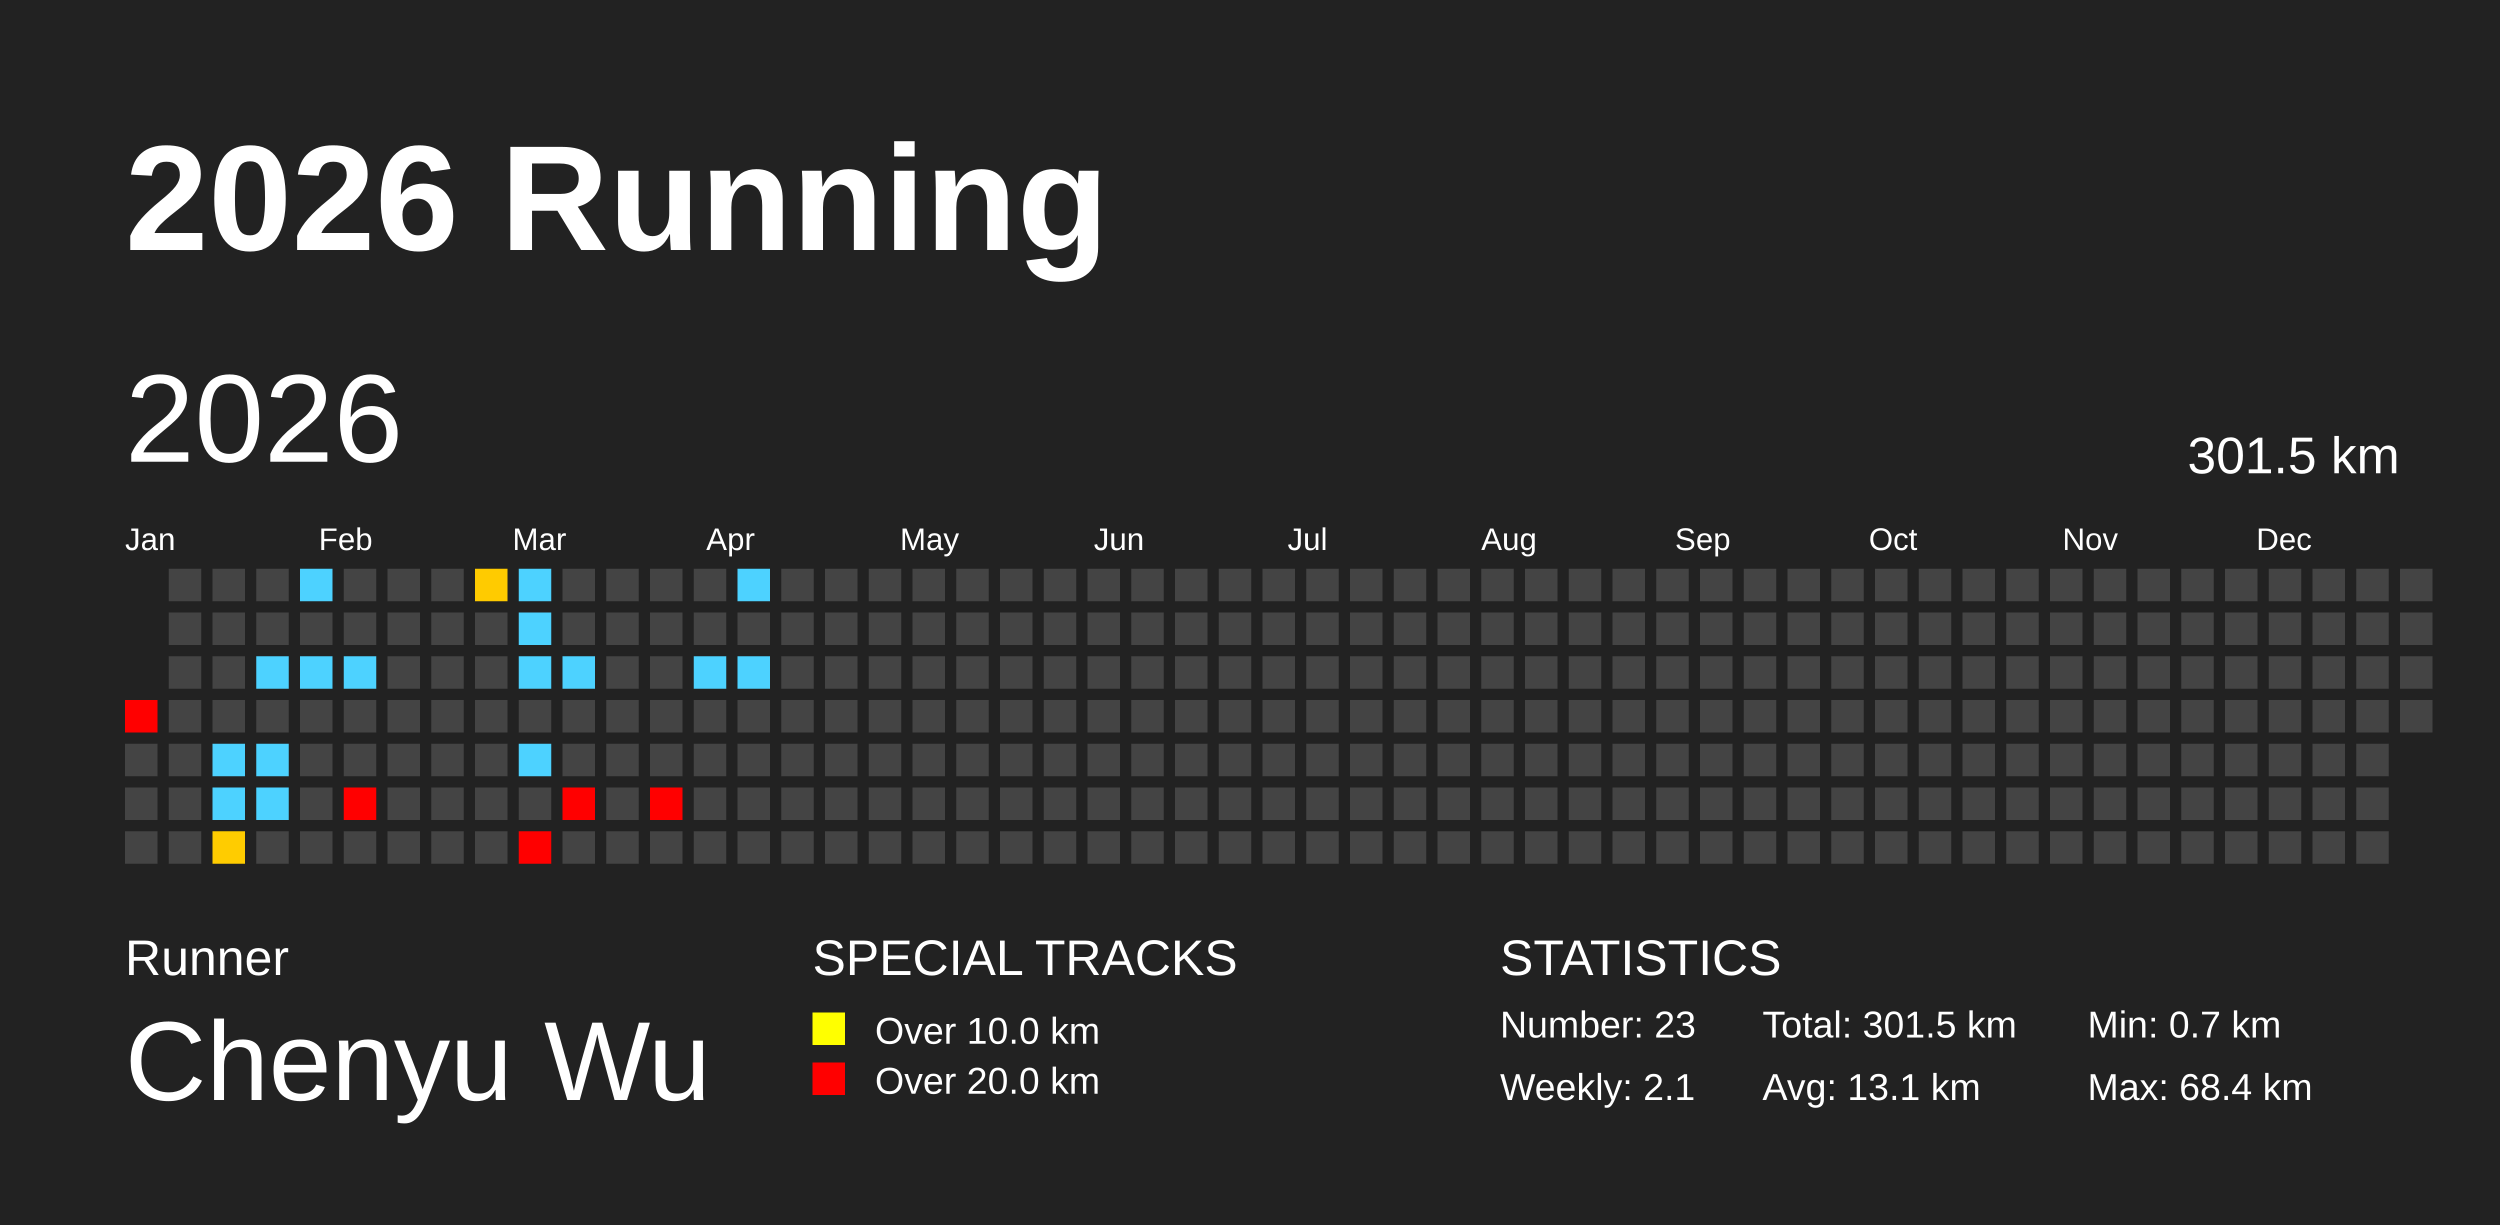
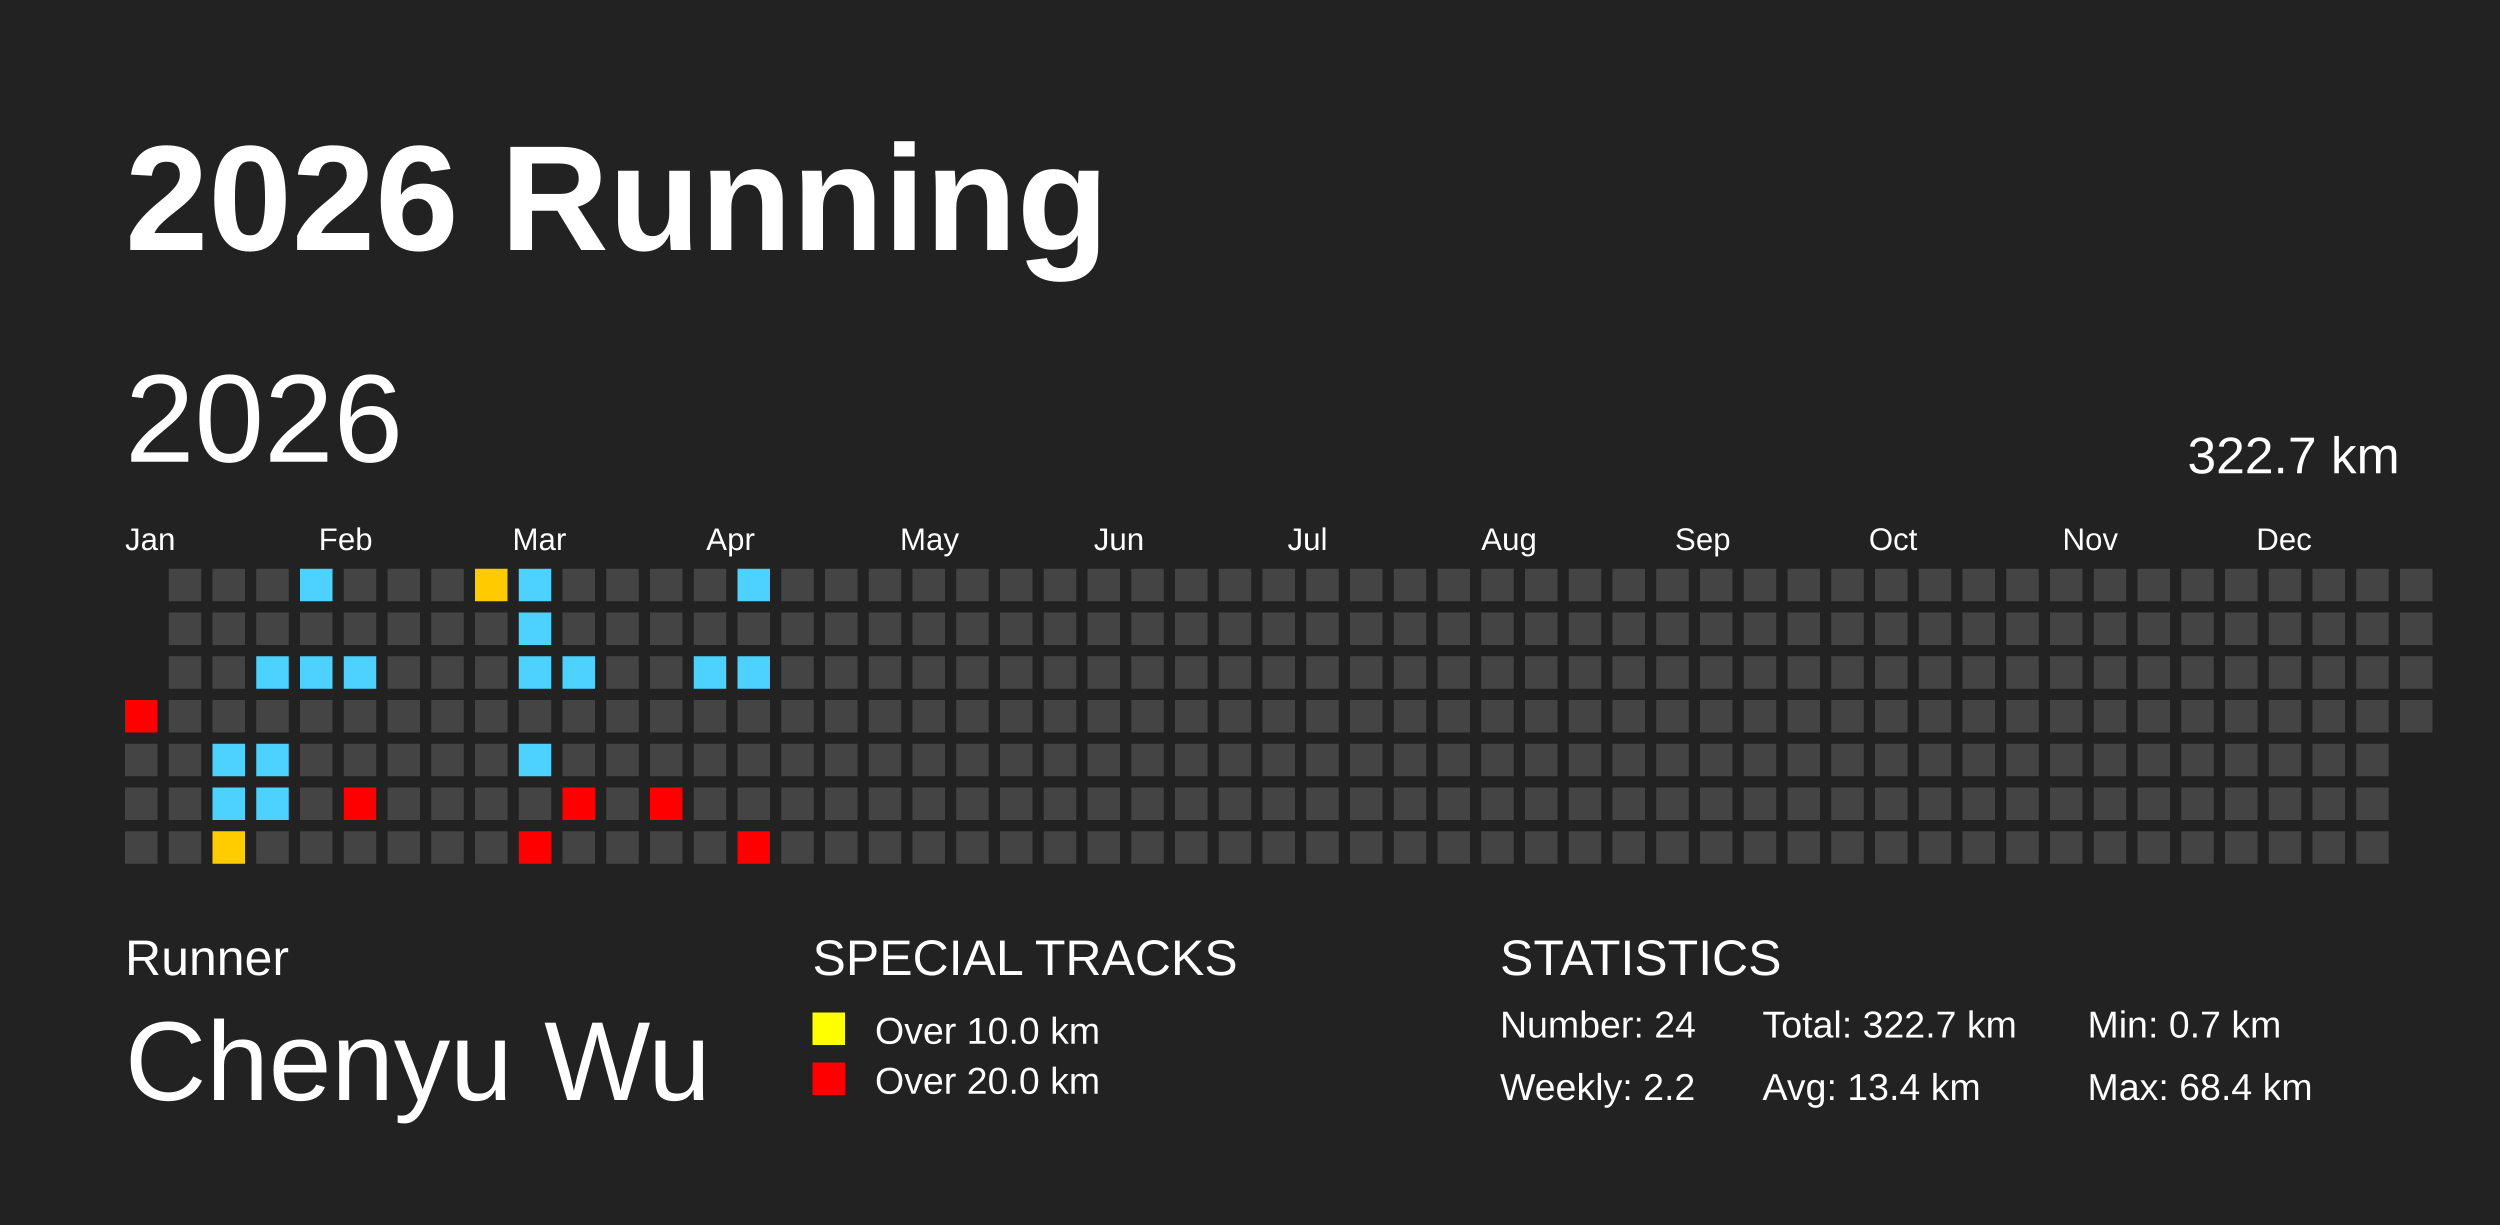
<svg xmlns="http://www.w3.org/2000/svg" baseProfile="full" height="98mm" version="1.1" viewBox="0,0,200,98" width="200mm">
  <defs />
  <rect fill="#222222" height="98" width="200" x="0" y="0" />
  <text fill="#FFFFFF" style="font-size:12px; font-family:Arial; font-weight:bold;" x="10" y="20">2026 Running</text>
  <text fill="#FFFFFF" style="font-size:4px; font-family:Arial" x="10" y="78">Runner</text>
  <text fill="#FFFFFF" style="font-size:9px; font-family:Arial" x="10" y="88">Chenyu Wu</text>
  <text fill="#FFFFFF" style="font-size:4px; font-family:Arial" x="65" y="78">SPECIAL TRACKS</text>
  <rect fill="yellow" height="2.6" width="2.6" x="65" y="81" />
  <text fill="#FFFFFF" style="font-size:3px; font-family:Arial" x="70" y="83.5">Over 10.0 km</text>
  <rect fill="red" height="2.6" width="2.6" x="65" y="85" />
  <text fill="#FFFFFF" style="font-size:3px; font-family:Arial" x="70" y="87.5">Over 20.0 km</text>
  <text fill="#FFFFFF" style="font-size:4px; font-family:Arial" x="120" y="78">STATISTICS</text>
-   <text fill="#FFFFFF" style="font-size:3px; font-family:Arial" x="120" y="83">Number: 23</text>
-   <text fill="#FFFFFF" style="font-size:3px; font-family:Arial" x="120" y="88">Weekly: 2.1</text>
-   <text fill="#FFFFFF" style="font-size:3px; font-family:Arial" x="141" y="83">Total: 301.5 km</text>
-   <text fill="#FFFFFF" style="font-size:3px; font-family:Arial" x="141" y="88">Avg: 13.1 km</text>
+   <text fill="#FFFFFF" style="font-size:3px; font-family:Arial" x="120" y="83">Number: 24</text>
+   <text fill="#FFFFFF" style="font-size:3px; font-family:Arial" x="120" y="88">Weekly: 2.2</text>
+   <text fill="#FFFFFF" style="font-size:3px; font-family:Arial" x="141" y="83">Total: 322.7 km</text>
+   <text fill="#FFFFFF" style="font-size:3px; font-family:Arial" x="141" y="88">Avg: 13.4 km</text>
  <text fill="#FFFFFF" style="font-size:3px; font-family:Arial" x="167" y="83">Min: 0.7 km</text>
  <text fill="#FFFFFF" style="font-size:3px; font-family:Arial" x="167" y="88">Max: 68.4 km</text>
  <text dominant-baseline="hanging" fill="#FFFFFF" style="font-size:10.0px; font-family:Arial;" x="10" y="30">2026</text>
-   <text dominant-baseline="hanging" fill="#FFFFFF" style="font-size:4.125px; font-family:Arial;" x="175" y="35">301.5 km</text>
+   <text dominant-baseline="hanging" fill="#FFFFFF" style="font-size:4.125px; font-family:Arial;" x="175" y="35">322.7 km</text>
  <text fill="#FFFFFF" style="font-size:2.5px; font-family:Arial" x="10.0" y="44">Jan</text>
  <text fill="#FFFFFF" style="font-size:2.5px; font-family:Arial" x="25.5" y="44">Feb</text>
  <text fill="#FFFFFF" style="font-size:2.5px; font-family:Arial" x="41.0" y="44">Mar</text>
  <text fill="#FFFFFF" style="font-size:2.5px; font-family:Arial" x="56.5" y="44">Apr</text>
  <text fill="#FFFFFF" style="font-size:2.5px; font-family:Arial" x="72.0" y="44">May</text>
  <text fill="#FFFFFF" style="font-size:2.5px; font-family:Arial" x="87.5" y="44">Jun</text>
  <text fill="#FFFFFF" style="font-size:2.5px; font-family:Arial" x="103.0" y="44">Jul</text>
  <text fill="#FFFFFF" style="font-size:2.5px; font-family:Arial" x="118.5" y="44">Aug</text>
  <text fill="#FFFFFF" style="font-size:2.5px; font-family:Arial" x="134.0" y="44">Sep</text>
  <text fill="#FFFFFF" style="font-size:2.5px; font-family:Arial" x="149.5" y="44">Oct</text>
  <text fill="#FFFFFF" style="font-size:2.5px; font-family:Arial" x="165.0" y="44">Nov</text>
  <text fill="#FFFFFF" style="font-size:2.5px; font-family:Arial" x="180.5" y="44">Dec</text>
  <rect fill="red" height="2.6" width="2.6" x="10.0" y="56.0" />
  <rect fill="#444444" height="2.6" width="2.6" x="10.0" y="59.5" />
  <rect fill="#444444" height="2.6" width="2.6" x="10.0" y="63.0" />
  <rect fill="#444444" height="2.6" width="2.6" x="10.0" y="66.5" />
  <rect fill="#444444" height="2.6" width="2.6" x="13.5" y="45.5" />
  <rect fill="#444444" height="2.6" width="2.6" x="13.5" y="49.0" />
  <rect fill="#444444" height="2.6" width="2.6" x="13.5" y="52.5" />
  <rect fill="#444444" height="2.6" width="2.6" x="13.5" y="56.0" />
  <rect fill="#444444" height="2.6" width="2.6" x="13.5" y="59.5" />
  <rect fill="#444444" height="2.6" width="2.6" x="13.5" y="63.0" />
  <rect fill="#444444" height="2.6" width="2.6" x="13.5" y="66.5" />
  <rect fill="#444444" height="2.6" width="2.6" x="17.0" y="45.5" />
  <rect fill="#444444" height="2.6" width="2.6" x="17.0" y="49.0" />
  <rect fill="#444444" height="2.6" width="2.6" x="17.0" y="52.5" />
  <rect fill="#444444" height="2.6" width="2.6" x="17.0" y="56.0" />
  <rect fill="#4dd2ff" height="2.6" width="2.6" x="17.0" y="59.5" />
  <rect fill="#4dd2ff" height="2.6" width="2.6" x="17.0" y="63.0" />
  <rect fill="#ffcc00" height="2.6" width="2.6" x="17.0" y="66.5" />
  <rect fill="#444444" height="2.6" width="2.6" x="20.5" y="45.5" />
  <rect fill="#444444" height="2.6" width="2.6" x="20.5" y="49.0" />
  <rect fill="#4dd2ff" height="2.6" width="2.6" x="20.5" y="52.5" />
  <rect fill="#444444" height="2.6" width="2.6" x="20.5" y="56.0" />
  <rect fill="#4dd2ff" height="2.6" width="2.6" x="20.5" y="59.5" />
  <rect fill="#4dd2ff" height="2.6" width="2.6" x="20.5" y="63.0" />
  <rect fill="#444444" height="2.6" width="2.6" x="20.5" y="66.5" />
  <rect fill="#4dd2ff" height="2.6" width="2.6" x="24.0" y="45.5" />
  <rect fill="#444444" height="2.6" width="2.6" x="24.0" y="49.0" />
  <rect fill="#4dd2ff" height="2.6" width="2.6" x="24.0" y="52.5" />
  <rect fill="#444444" height="2.6" width="2.6" x="24.0" y="56.0" />
  <rect fill="#444444" height="2.6" width="2.6" x="24.0" y="59.5" />
  <rect fill="#444444" height="2.6" width="2.6" x="24.0" y="63.0" />
  <rect fill="#444444" height="2.6" width="2.6" x="24.0" y="66.5" />
  <rect fill="#444444" height="2.6" width="2.6" x="27.5" y="45.5" />
  <rect fill="#444444" height="2.6" width="2.6" x="27.5" y="49.0" />
  <rect fill="#4dd2ff" height="2.6" width="2.6" x="27.5" y="52.5" />
  <rect fill="#444444" height="2.6" width="2.6" x="27.5" y="56.0" />
  <rect fill="#444444" height="2.6" width="2.6" x="27.5" y="59.5" />
  <rect fill="red" height="2.6" width="2.6" x="27.5" y="63.0" />
  <rect fill="#444444" height="2.6" width="2.6" x="27.5" y="66.5" />
  <rect fill="#444444" height="2.6" width="2.6" x="31.0" y="45.5" />
  <rect fill="#444444" height="2.6" width="2.6" x="31.0" y="49.0" />
  <rect fill="#444444" height="2.6" width="2.6" x="31.0" y="52.5" />
  <rect fill="#444444" height="2.6" width="2.6" x="31.0" y="56.0" />
  <rect fill="#444444" height="2.6" width="2.6" x="31.0" y="59.5" />
  <rect fill="#444444" height="2.6" width="2.6" x="31.0" y="63.0" />
  <rect fill="#444444" height="2.6" width="2.6" x="31.0" y="66.5" />
  <rect fill="#444444" height="2.6" width="2.6" x="34.5" y="45.5" />
  <rect fill="#444444" height="2.6" width="2.6" x="34.5" y="49.0" />
  <rect fill="#444444" height="2.6" width="2.6" x="34.5" y="52.5" />
  <rect fill="#444444" height="2.6" width="2.6" x="34.5" y="56.0" />
  <rect fill="#444444" height="2.6" width="2.6" x="34.5" y="59.5" />
  <rect fill="#444444" height="2.6" width="2.6" x="34.5" y="63.0" />
  <rect fill="#444444" height="2.6" width="2.6" x="34.5" y="66.5" />
  <rect fill="#ffcb00" height="2.6" width="2.6" x="38.0" y="45.5" />
  <rect fill="#444444" height="2.6" width="2.6" x="38.0" y="49.0" />
  <rect fill="#444444" height="2.6" width="2.6" x="38.0" y="52.5" />
  <rect fill="#444444" height="2.6" width="2.6" x="38.0" y="56.0" />
  <rect fill="#444444" height="2.6" width="2.6" x="38.0" y="59.5" />
  <rect fill="#444444" height="2.6" width="2.6" x="38.0" y="63.0" />
  <rect fill="#444444" height="2.6" width="2.6" x="38.0" y="66.5" />
  <rect fill="#4dd2ff" height="2.6" width="2.6" x="41.5" y="45.5" />
  <rect fill="#4dd2ff" height="2.6" width="2.6" x="41.5" y="49.0" />
  <rect fill="#4dd2ff" height="2.6" width="2.6" x="41.5" y="52.5" />
  <rect fill="#444444" height="2.6" width="2.6" x="41.5" y="56.0" />
  <rect fill="#4dd2ff" height="2.6" width="2.6" x="41.5" y="59.5" />
  <rect fill="#444444" height="2.6" width="2.6" x="41.5" y="63.0" />
  <rect fill="red" height="2.6" width="2.6" x="41.5" y="66.5" />
  <rect fill="#444444" height="2.6" width="2.6" x="45.0" y="45.5" />
  <rect fill="#444444" height="2.6" width="2.6" x="45.0" y="49.0" />
  <rect fill="#4dd2ff" height="2.6" width="2.6" x="45.0" y="52.5" />
  <rect fill="#444444" height="2.6" width="2.6" x="45.0" y="56.0" />
  <rect fill="#444444" height="2.6" width="2.6" x="45.0" y="59.5" />
  <rect fill="red" height="2.6" width="2.6" x="45.0" y="63.0" />
  <rect fill="#444444" height="2.6" width="2.6" x="45.0" y="66.5" />
  <rect fill="#444444" height="2.6" width="2.6" x="48.5" y="45.5" />
  <rect fill="#444444" height="2.6" width="2.6" x="48.5" y="49.0" />
  <rect fill="#444444" height="2.6" width="2.6" x="48.5" y="52.5" />
  <rect fill="#444444" height="2.6" width="2.6" x="48.5" y="56.0" />
  <rect fill="#444444" height="2.6" width="2.6" x="48.5" y="59.5" />
  <rect fill="#444444" height="2.6" width="2.6" x="48.5" y="63.0" />
  <rect fill="#444444" height="2.6" width="2.6" x="48.5" y="66.5" />
  <rect fill="#444444" height="2.6" width="2.6" x="52.0" y="45.5" />
  <rect fill="#444444" height="2.6" width="2.6" x="52.0" y="49.0" />
  <rect fill="#444444" height="2.6" width="2.6" x="52.0" y="52.5" />
  <rect fill="#444444" height="2.6" width="2.6" x="52.0" y="56.0" />
  <rect fill="#444444" height="2.6" width="2.6" x="52.0" y="59.5" />
  <rect fill="red" height="2.6" width="2.6" x="52.0" y="63.0" />
  <rect fill="#444444" height="2.6" width="2.6" x="52.0" y="66.5" />
  <rect fill="#444444" height="2.6" width="2.6" x="55.5" y="45.5" />
  <rect fill="#444444" height="2.6" width="2.6" x="55.5" y="49.0" />
  <rect fill="#4dd2ff" height="2.6" width="2.6" x="55.5" y="52.5" />
  <rect fill="#444444" height="2.6" width="2.6" x="55.5" y="56.0" />
  <rect fill="#444444" height="2.6" width="2.6" x="55.5" y="59.5" />
  <rect fill="#444444" height="2.6" width="2.6" x="55.5" y="63.0" />
  <rect fill="#444444" height="2.6" width="2.6" x="55.5" y="66.5" />
  <rect fill="#4dd2ff" height="2.6" width="2.6" x="59.0" y="45.5" />
  <rect fill="#444444" height="2.6" width="2.6" x="59.0" y="49.0" />
  <rect fill="#4dd2ff" height="2.6" width="2.6" x="59.0" y="52.5" />
  <rect fill="#444444" height="2.6" width="2.6" x="59.0" y="56.0" />
  <rect fill="#444444" height="2.6" width="2.6" x="59.0" y="59.5" />
  <rect fill="#444444" height="2.6" width="2.6" x="59.0" y="63.0" />
-   <rect fill="#444444" height="2.6" width="2.6" x="59.0" y="66.5" />
+   <rect fill="red" height="2.6" width="2.6" x="59.0" y="66.5" />
  <rect fill="#444444" height="2.6" width="2.6" x="62.5" y="45.5" />
  <rect fill="#444444" height="2.6" width="2.6" x="62.5" y="49.0" />
  <rect fill="#444444" height="2.6" width="2.6" x="62.5" y="52.5" />
  <rect fill="#444444" height="2.6" width="2.6" x="62.5" y="56.0" />
  <rect fill="#444444" height="2.6" width="2.6" x="62.5" y="59.5" />
  <rect fill="#444444" height="2.6" width="2.6" x="62.5" y="63.0" />
  <rect fill="#444444" height="2.6" width="2.6" x="62.5" y="66.5" />
  <rect fill="#444444" height="2.6" width="2.6" x="66.0" y="45.5" />
  <rect fill="#444444" height="2.6" width="2.6" x="66.0" y="49.0" />
  <rect fill="#444444" height="2.6" width="2.6" x="66.0" y="52.5" />
  <rect fill="#444444" height="2.6" width="2.6" x="66.0" y="56.0" />
  <rect fill="#444444" height="2.6" width="2.6" x="66.0" y="59.5" />
  <rect fill="#444444" height="2.6" width="2.6" x="66.0" y="63.0" />
  <rect fill="#444444" height="2.6" width="2.6" x="66.0" y="66.5" />
  <rect fill="#444444" height="2.6" width="2.6" x="69.5" y="45.5" />
  <rect fill="#444444" height="2.6" width="2.6" x="69.5" y="49.0" />
  <rect fill="#444444" height="2.6" width="2.6" x="69.5" y="52.5" />
  <rect fill="#444444" height="2.6" width="2.6" x="69.5" y="56.0" />
  <rect fill="#444444" height="2.6" width="2.6" x="69.5" y="59.5" />
  <rect fill="#444444" height="2.6" width="2.6" x="69.5" y="63.0" />
  <rect fill="#444444" height="2.6" width="2.6" x="69.5" y="66.5" />
  <rect fill="#444444" height="2.6" width="2.6" x="73.0" y="45.5" />
  <rect fill="#444444" height="2.6" width="2.6" x="73.0" y="49.0" />
  <rect fill="#444444" height="2.6" width="2.6" x="73.0" y="52.5" />
  <rect fill="#444444" height="2.6" width="2.6" x="73.0" y="56.0" />
  <rect fill="#444444" height="2.6" width="2.6" x="73.0" y="59.5" />
  <rect fill="#444444" height="2.6" width="2.6" x="73.0" y="63.0" />
  <rect fill="#444444" height="2.6" width="2.6" x="73.0" y="66.5" />
  <rect fill="#444444" height="2.6" width="2.6" x="76.5" y="45.5" />
  <rect fill="#444444" height="2.6" width="2.6" x="76.5" y="49.0" />
  <rect fill="#444444" height="2.6" width="2.6" x="76.5" y="52.5" />
  <rect fill="#444444" height="2.6" width="2.6" x="76.5" y="56.0" />
  <rect fill="#444444" height="2.6" width="2.6" x="76.5" y="59.5" />
  <rect fill="#444444" height="2.6" width="2.6" x="76.5" y="63.0" />
  <rect fill="#444444" height="2.6" width="2.6" x="76.5" y="66.5" />
  <rect fill="#444444" height="2.6" width="2.6" x="80.0" y="45.5" />
  <rect fill="#444444" height="2.6" width="2.6" x="80.0" y="49.0" />
  <rect fill="#444444" height="2.6" width="2.6" x="80.0" y="52.5" />
  <rect fill="#444444" height="2.6" width="2.6" x="80.0" y="56.0" />
  <rect fill="#444444" height="2.6" width="2.6" x="80.0" y="59.5" />
  <rect fill="#444444" height="2.6" width="2.6" x="80.0" y="63.0" />
  <rect fill="#444444" height="2.6" width="2.6" x="80.0" y="66.5" />
  <rect fill="#444444" height="2.6" width="2.6" x="83.5" y="45.5" />
  <rect fill="#444444" height="2.6" width="2.6" x="83.5" y="49.0" />
  <rect fill="#444444" height="2.6" width="2.6" x="83.5" y="52.5" />
  <rect fill="#444444" height="2.6" width="2.6" x="83.5" y="56.0" />
  <rect fill="#444444" height="2.6" width="2.6" x="83.5" y="59.5" />
  <rect fill="#444444" height="2.6" width="2.6" x="83.5" y="63.0" />
  <rect fill="#444444" height="2.6" width="2.6" x="83.5" y="66.5" />
  <rect fill="#444444" height="2.6" width="2.6" x="87.0" y="45.5" />
  <rect fill="#444444" height="2.6" width="2.6" x="87.0" y="49.0" />
  <rect fill="#444444" height="2.6" width="2.6" x="87.0" y="52.5" />
  <rect fill="#444444" height="2.6" width="2.6" x="87.0" y="56.0" />
  <rect fill="#444444" height="2.6" width="2.6" x="87.0" y="59.5" />
  <rect fill="#444444" height="2.6" width="2.6" x="87.0" y="63.0" />
  <rect fill="#444444" height="2.6" width="2.6" x="87.0" y="66.5" />
  <rect fill="#444444" height="2.6" width="2.6" x="90.5" y="45.5" />
  <rect fill="#444444" height="2.6" width="2.6" x="90.5" y="49.0" />
  <rect fill="#444444" height="2.6" width="2.6" x="90.5" y="52.5" />
  <rect fill="#444444" height="2.6" width="2.6" x="90.5" y="56.0" />
  <rect fill="#444444" height="2.6" width="2.6" x="90.5" y="59.5" />
  <rect fill="#444444" height="2.6" width="2.6" x="90.5" y="63.0" />
  <rect fill="#444444" height="2.6" width="2.6" x="90.5" y="66.5" />
  <rect fill="#444444" height="2.6" width="2.6" x="94.0" y="45.5" />
  <rect fill="#444444" height="2.6" width="2.6" x="94.0" y="49.0" />
  <rect fill="#444444" height="2.6" width="2.6" x="94.0" y="52.5" />
  <rect fill="#444444" height="2.6" width="2.6" x="94.0" y="56.0" />
  <rect fill="#444444" height="2.6" width="2.6" x="94.0" y="59.5" />
  <rect fill="#444444" height="2.6" width="2.6" x="94.0" y="63.0" />
  <rect fill="#444444" height="2.6" width="2.6" x="94.0" y="66.5" />
  <rect fill="#444444" height="2.6" width="2.6" x="97.5" y="45.5" />
  <rect fill="#444444" height="2.6" width="2.6" x="97.5" y="49.0" />
  <rect fill="#444444" height="2.6" width="2.6" x="97.5" y="52.5" />
  <rect fill="#444444" height="2.6" width="2.6" x="97.5" y="56.0" />
  <rect fill="#444444" height="2.6" width="2.6" x="97.5" y="59.5" />
  <rect fill="#444444" height="2.6" width="2.6" x="97.5" y="63.0" />
  <rect fill="#444444" height="2.6" width="2.6" x="97.5" y="66.5" />
  <rect fill="#444444" height="2.6" width="2.6" x="101.0" y="45.5" />
  <rect fill="#444444" height="2.6" width="2.6" x="101.0" y="49.0" />
  <rect fill="#444444" height="2.6" width="2.6" x="101.0" y="52.5" />
  <rect fill="#444444" height="2.6" width="2.6" x="101.0" y="56.0" />
  <rect fill="#444444" height="2.6" width="2.6" x="101.0" y="59.5" />
  <rect fill="#444444" height="2.6" width="2.6" x="101.0" y="63.0" />
  <rect fill="#444444" height="2.6" width="2.6" x="101.0" y="66.5" />
  <rect fill="#444444" height="2.6" width="2.6" x="104.5" y="45.5" />
  <rect fill="#444444" height="2.6" width="2.6" x="104.5" y="49.0" />
  <rect fill="#444444" height="2.6" width="2.6" x="104.5" y="52.5" />
  <rect fill="#444444" height="2.6" width="2.6" x="104.5" y="56.0" />
  <rect fill="#444444" height="2.6" width="2.6" x="104.5" y="59.5" />
  <rect fill="#444444" height="2.6" width="2.6" x="104.5" y="63.0" />
  <rect fill="#444444" height="2.6" width="2.6" x="104.5" y="66.5" />
  <rect fill="#444444" height="2.6" width="2.6" x="108.0" y="45.5" />
  <rect fill="#444444" height="2.6" width="2.6" x="108.0" y="49.0" />
  <rect fill="#444444" height="2.6" width="2.6" x="108.0" y="52.5" />
  <rect fill="#444444" height="2.6" width="2.6" x="108.0" y="56.0" />
  <rect fill="#444444" height="2.6" width="2.6" x="108.0" y="59.5" />
  <rect fill="#444444" height="2.6" width="2.6" x="108.0" y="63.0" />
  <rect fill="#444444" height="2.6" width="2.6" x="108.0" y="66.5" />
  <rect fill="#444444" height="2.6" width="2.6" x="111.5" y="45.5" />
  <rect fill="#444444" height="2.6" width="2.6" x="111.5" y="49.0" />
  <rect fill="#444444" height="2.6" width="2.6" x="111.5" y="52.5" />
  <rect fill="#444444" height="2.6" width="2.6" x="111.5" y="56.0" />
  <rect fill="#444444" height="2.6" width="2.6" x="111.5" y="59.5" />
  <rect fill="#444444" height="2.6" width="2.6" x="111.5" y="63.0" />
  <rect fill="#444444" height="2.6" width="2.6" x="111.5" y="66.5" />
  <rect fill="#444444" height="2.6" width="2.6" x="115.0" y="45.5" />
  <rect fill="#444444" height="2.6" width="2.6" x="115.0" y="49.0" />
  <rect fill="#444444" height="2.6" width="2.6" x="115.0" y="52.5" />
  <rect fill="#444444" height="2.6" width="2.6" x="115.0" y="56.0" />
  <rect fill="#444444" height="2.6" width="2.6" x="115.0" y="59.5" />
  <rect fill="#444444" height="2.6" width="2.6" x="115.0" y="63.0" />
  <rect fill="#444444" height="2.6" width="2.6" x="115.0" y="66.5" />
  <rect fill="#444444" height="2.6" width="2.6" x="118.5" y="45.5" />
  <rect fill="#444444" height="2.6" width="2.6" x="118.5" y="49.0" />
  <rect fill="#444444" height="2.6" width="2.6" x="118.5" y="52.5" />
  <rect fill="#444444" height="2.6" width="2.6" x="118.5" y="56.0" />
  <rect fill="#444444" height="2.6" width="2.6" x="118.5" y="59.5" />
  <rect fill="#444444" height="2.6" width="2.6" x="118.5" y="63.0" />
  <rect fill="#444444" height="2.6" width="2.6" x="118.5" y="66.5" />
  <rect fill="#444444" height="2.6" width="2.6" x="122.0" y="45.5" />
  <rect fill="#444444" height="2.6" width="2.6" x="122.0" y="49.0" />
  <rect fill="#444444" height="2.6" width="2.6" x="122.0" y="52.5" />
  <rect fill="#444444" height="2.6" width="2.6" x="122.0" y="56.0" />
  <rect fill="#444444" height="2.6" width="2.6" x="122.0" y="59.5" />
  <rect fill="#444444" height="2.6" width="2.6" x="122.0" y="63.0" />
  <rect fill="#444444" height="2.6" width="2.6" x="122.0" y="66.5" />
  <rect fill="#444444" height="2.6" width="2.6" x="125.5" y="45.5" />
  <rect fill="#444444" height="2.6" width="2.6" x="125.5" y="49.0" />
  <rect fill="#444444" height="2.6" width="2.6" x="125.5" y="52.5" />
  <rect fill="#444444" height="2.6" width="2.6" x="125.5" y="56.0" />
  <rect fill="#444444" height="2.6" width="2.6" x="125.5" y="59.5" />
  <rect fill="#444444" height="2.6" width="2.6" x="125.5" y="63.0" />
  <rect fill="#444444" height="2.6" width="2.6" x="125.5" y="66.5" />
  <rect fill="#444444" height="2.6" width="2.6" x="129.0" y="45.5" />
  <rect fill="#444444" height="2.6" width="2.6" x="129.0" y="49.0" />
  <rect fill="#444444" height="2.6" width="2.6" x="129.0" y="52.5" />
  <rect fill="#444444" height="2.6" width="2.6" x="129.0" y="56.0" />
  <rect fill="#444444" height="2.6" width="2.6" x="129.0" y="59.5" />
  <rect fill="#444444" height="2.6" width="2.6" x="129.0" y="63.0" />
  <rect fill="#444444" height="2.6" width="2.6" x="129.0" y="66.5" />
  <rect fill="#444444" height="2.6" width="2.6" x="132.5" y="45.5" />
  <rect fill="#444444" height="2.6" width="2.6" x="132.5" y="49.0" />
  <rect fill="#444444" height="2.6" width="2.6" x="132.5" y="52.5" />
  <rect fill="#444444" height="2.6" width="2.6" x="132.5" y="56.0" />
  <rect fill="#444444" height="2.6" width="2.6" x="132.5" y="59.5" />
  <rect fill="#444444" height="2.6" width="2.6" x="132.5" y="63.0" />
  <rect fill="#444444" height="2.6" width="2.6" x="132.5" y="66.5" />
  <rect fill="#444444" height="2.6" width="2.6" x="136.0" y="45.5" />
  <rect fill="#444444" height="2.6" width="2.6" x="136.0" y="49.0" />
  <rect fill="#444444" height="2.6" width="2.6" x="136.0" y="52.5" />
  <rect fill="#444444" height="2.6" width="2.6" x="136.0" y="56.0" />
  <rect fill="#444444" height="2.6" width="2.6" x="136.0" y="59.5" />
  <rect fill="#444444" height="2.6" width="2.6" x="136.0" y="63.0" />
  <rect fill="#444444" height="2.6" width="2.6" x="136.0" y="66.5" />
  <rect fill="#444444" height="2.6" width="2.6" x="139.5" y="45.5" />
  <rect fill="#444444" height="2.6" width="2.6" x="139.5" y="49.0" />
  <rect fill="#444444" height="2.6" width="2.6" x="139.5" y="52.5" />
  <rect fill="#444444" height="2.6" width="2.6" x="139.5" y="56.0" />
  <rect fill="#444444" height="2.6" width="2.6" x="139.5" y="59.5" />
  <rect fill="#444444" height="2.6" width="2.6" x="139.5" y="63.0" />
  <rect fill="#444444" height="2.6" width="2.6" x="139.5" y="66.5" />
  <rect fill="#444444" height="2.6" width="2.6" x="143.0" y="45.5" />
  <rect fill="#444444" height="2.6" width="2.6" x="143.0" y="49.0" />
  <rect fill="#444444" height="2.6" width="2.6" x="143.0" y="52.5" />
  <rect fill="#444444" height="2.6" width="2.6" x="143.0" y="56.0" />
  <rect fill="#444444" height="2.6" width="2.6" x="143.0" y="59.5" />
  <rect fill="#444444" height="2.6" width="2.6" x="143.0" y="63.0" />
  <rect fill="#444444" height="2.6" width="2.6" x="143.0" y="66.5" />
  <rect fill="#444444" height="2.6" width="2.6" x="146.5" y="45.5" />
  <rect fill="#444444" height="2.6" width="2.6" x="146.5" y="49.0" />
  <rect fill="#444444" height="2.6" width="2.6" x="146.5" y="52.5" />
  <rect fill="#444444" height="2.6" width="2.6" x="146.5" y="56.0" />
  <rect fill="#444444" height="2.6" width="2.6" x="146.5" y="59.5" />
  <rect fill="#444444" height="2.6" width="2.6" x="146.5" y="63.0" />
  <rect fill="#444444" height="2.6" width="2.6" x="146.5" y="66.5" />
  <rect fill="#444444" height="2.6" width="2.6" x="150.0" y="45.5" />
  <rect fill="#444444" height="2.6" width="2.6" x="150.0" y="49.0" />
  <rect fill="#444444" height="2.6" width="2.6" x="150.0" y="52.5" />
  <rect fill="#444444" height="2.6" width="2.6" x="150.0" y="56.0" />
  <rect fill="#444444" height="2.6" width="2.6" x="150.0" y="59.5" />
  <rect fill="#444444" height="2.6" width="2.6" x="150.0" y="63.0" />
  <rect fill="#444444" height="2.6" width="2.6" x="150.0" y="66.5" />
  <rect fill="#444444" height="2.6" width="2.6" x="153.5" y="45.5" />
  <rect fill="#444444" height="2.6" width="2.6" x="153.5" y="49.0" />
  <rect fill="#444444" height="2.6" width="2.6" x="153.5" y="52.5" />
  <rect fill="#444444" height="2.6" width="2.6" x="153.5" y="56.0" />
  <rect fill="#444444" height="2.6" width="2.6" x="153.5" y="59.5" />
  <rect fill="#444444" height="2.6" width="2.6" x="153.5" y="63.0" />
  <rect fill="#444444" height="2.6" width="2.6" x="153.5" y="66.5" />
  <rect fill="#444444" height="2.6" width="2.6" x="157.0" y="45.5" />
  <rect fill="#444444" height="2.6" width="2.6" x="157.0" y="49.0" />
  <rect fill="#444444" height="2.6" width="2.6" x="157.0" y="52.5" />
  <rect fill="#444444" height="2.6" width="2.6" x="157.0" y="56.0" />
  <rect fill="#444444" height="2.6" width="2.6" x="157.0" y="59.5" />
  <rect fill="#444444" height="2.6" width="2.6" x="157.0" y="63.0" />
  <rect fill="#444444" height="2.6" width="2.6" x="157.0" y="66.5" />
  <rect fill="#444444" height="2.6" width="2.6" x="160.5" y="45.5" />
  <rect fill="#444444" height="2.6" width="2.6" x="160.5" y="49.0" />
  <rect fill="#444444" height="2.6" width="2.6" x="160.5" y="52.5" />
  <rect fill="#444444" height="2.6" width="2.6" x="160.5" y="56.0" />
  <rect fill="#444444" height="2.6" width="2.6" x="160.5" y="59.5" />
  <rect fill="#444444" height="2.6" width="2.6" x="160.5" y="63.0" />
  <rect fill="#444444" height="2.6" width="2.6" x="160.5" y="66.5" />
  <rect fill="#444444" height="2.6" width="2.6" x="164.0" y="45.5" />
  <rect fill="#444444" height="2.6" width="2.6" x="164.0" y="49.0" />
  <rect fill="#444444" height="2.6" width="2.6" x="164.0" y="52.5" />
  <rect fill="#444444" height="2.6" width="2.6" x="164.0" y="56.0" />
  <rect fill="#444444" height="2.6" width="2.6" x="164.0" y="59.5" />
  <rect fill="#444444" height="2.6" width="2.6" x="164.0" y="63.0" />
  <rect fill="#444444" height="2.6" width="2.6" x="164.0" y="66.5" />
  <rect fill="#444444" height="2.6" width="2.6" x="167.5" y="45.5" />
  <rect fill="#444444" height="2.6" width="2.6" x="167.5" y="49.0" />
  <rect fill="#444444" height="2.6" width="2.6" x="167.5" y="52.5" />
  <rect fill="#444444" height="2.6" width="2.6" x="167.5" y="56.0" />
  <rect fill="#444444" height="2.6" width="2.6" x="167.5" y="59.5" />
  <rect fill="#444444" height="2.6" width="2.6" x="167.5" y="63.0" />
  <rect fill="#444444" height="2.6" width="2.6" x="167.5" y="66.5" />
  <rect fill="#444444" height="2.6" width="2.6" x="171.0" y="45.5" />
  <rect fill="#444444" height="2.6" width="2.6" x="171.0" y="49.0" />
  <rect fill="#444444" height="2.6" width="2.6" x="171.0" y="52.5" />
  <rect fill="#444444" height="2.6" width="2.6" x="171.0" y="56.0" />
  <rect fill="#444444" height="2.6" width="2.6" x="171.0" y="59.5" />
  <rect fill="#444444" height="2.6" width="2.6" x="171.0" y="63.0" />
  <rect fill="#444444" height="2.6" width="2.6" x="171.0" y="66.5" />
  <rect fill="#444444" height="2.6" width="2.6" x="174.5" y="45.5" />
  <rect fill="#444444" height="2.6" width="2.6" x="174.5" y="49.0" />
  <rect fill="#444444" height="2.6" width="2.6" x="174.5" y="52.5" />
  <rect fill="#444444" height="2.6" width="2.6" x="174.5" y="56.0" />
  <rect fill="#444444" height="2.6" width="2.6" x="174.5" y="59.5" />
  <rect fill="#444444" height="2.6" width="2.6" x="174.5" y="63.0" />
  <rect fill="#444444" height="2.6" width="2.6" x="174.5" y="66.5" />
  <rect fill="#444444" height="2.6" width="2.6" x="178.0" y="45.5" />
  <rect fill="#444444" height="2.6" width="2.6" x="178.0" y="49.0" />
  <rect fill="#444444" height="2.6" width="2.6" x="178.0" y="52.5" />
  <rect fill="#444444" height="2.6" width="2.6" x="178.0" y="56.0" />
  <rect fill="#444444" height="2.6" width="2.6" x="178.0" y="59.5" />
  <rect fill="#444444" height="2.6" width="2.6" x="178.0" y="63.0" />
  <rect fill="#444444" height="2.6" width="2.6" x="178.0" y="66.5" />
  <rect fill="#444444" height="2.6" width="2.6" x="181.5" y="45.5" />
  <rect fill="#444444" height="2.6" width="2.6" x="181.5" y="49.0" />
  <rect fill="#444444" height="2.6" width="2.6" x="181.5" y="52.5" />
  <rect fill="#444444" height="2.6" width="2.6" x="181.5" y="56.0" />
  <rect fill="#444444" height="2.6" width="2.6" x="181.5" y="59.5" />
  <rect fill="#444444" height="2.6" width="2.6" x="181.5" y="63.0" />
  <rect fill="#444444" height="2.6" width="2.6" x="181.5" y="66.5" />
  <rect fill="#444444" height="2.6" width="2.6" x="185.0" y="45.5" />
  <rect fill="#444444" height="2.6" width="2.6" x="185.0" y="49.0" />
  <rect fill="#444444" height="2.6" width="2.6" x="185.0" y="52.5" />
  <rect fill="#444444" height="2.6" width="2.6" x="185.0" y="56.0" />
  <rect fill="#444444" height="2.6" width="2.6" x="185.0" y="59.5" />
  <rect fill="#444444" height="2.6" width="2.6" x="185.0" y="63.0" />
  <rect fill="#444444" height="2.6" width="2.6" x="185.0" y="66.5" />
  <rect fill="#444444" height="2.6" width="2.6" x="188.5" y="45.5" />
  <rect fill="#444444" height="2.6" width="2.6" x="188.5" y="49.0" />
  <rect fill="#444444" height="2.6" width="2.6" x="188.5" y="52.5" />
  <rect fill="#444444" height="2.6" width="2.6" x="188.5" y="56.0" />
  <rect fill="#444444" height="2.6" width="2.6" x="188.5" y="59.5" />
  <rect fill="#444444" height="2.6" width="2.6" x="188.5" y="63.0" />
  <rect fill="#444444" height="2.6" width="2.6" x="188.5" y="66.5" />
  <rect fill="#444444" height="2.6" width="2.6" x="192.0" y="45.5" />
  <rect fill="#444444" height="2.6" width="2.6" x="192.0" y="49.0" />
  <rect fill="#444444" height="2.6" width="2.6" x="192.0" y="52.5" />
  <rect fill="#444444" height="2.6" width="2.6" x="192.0" y="56.0" />
</svg>
